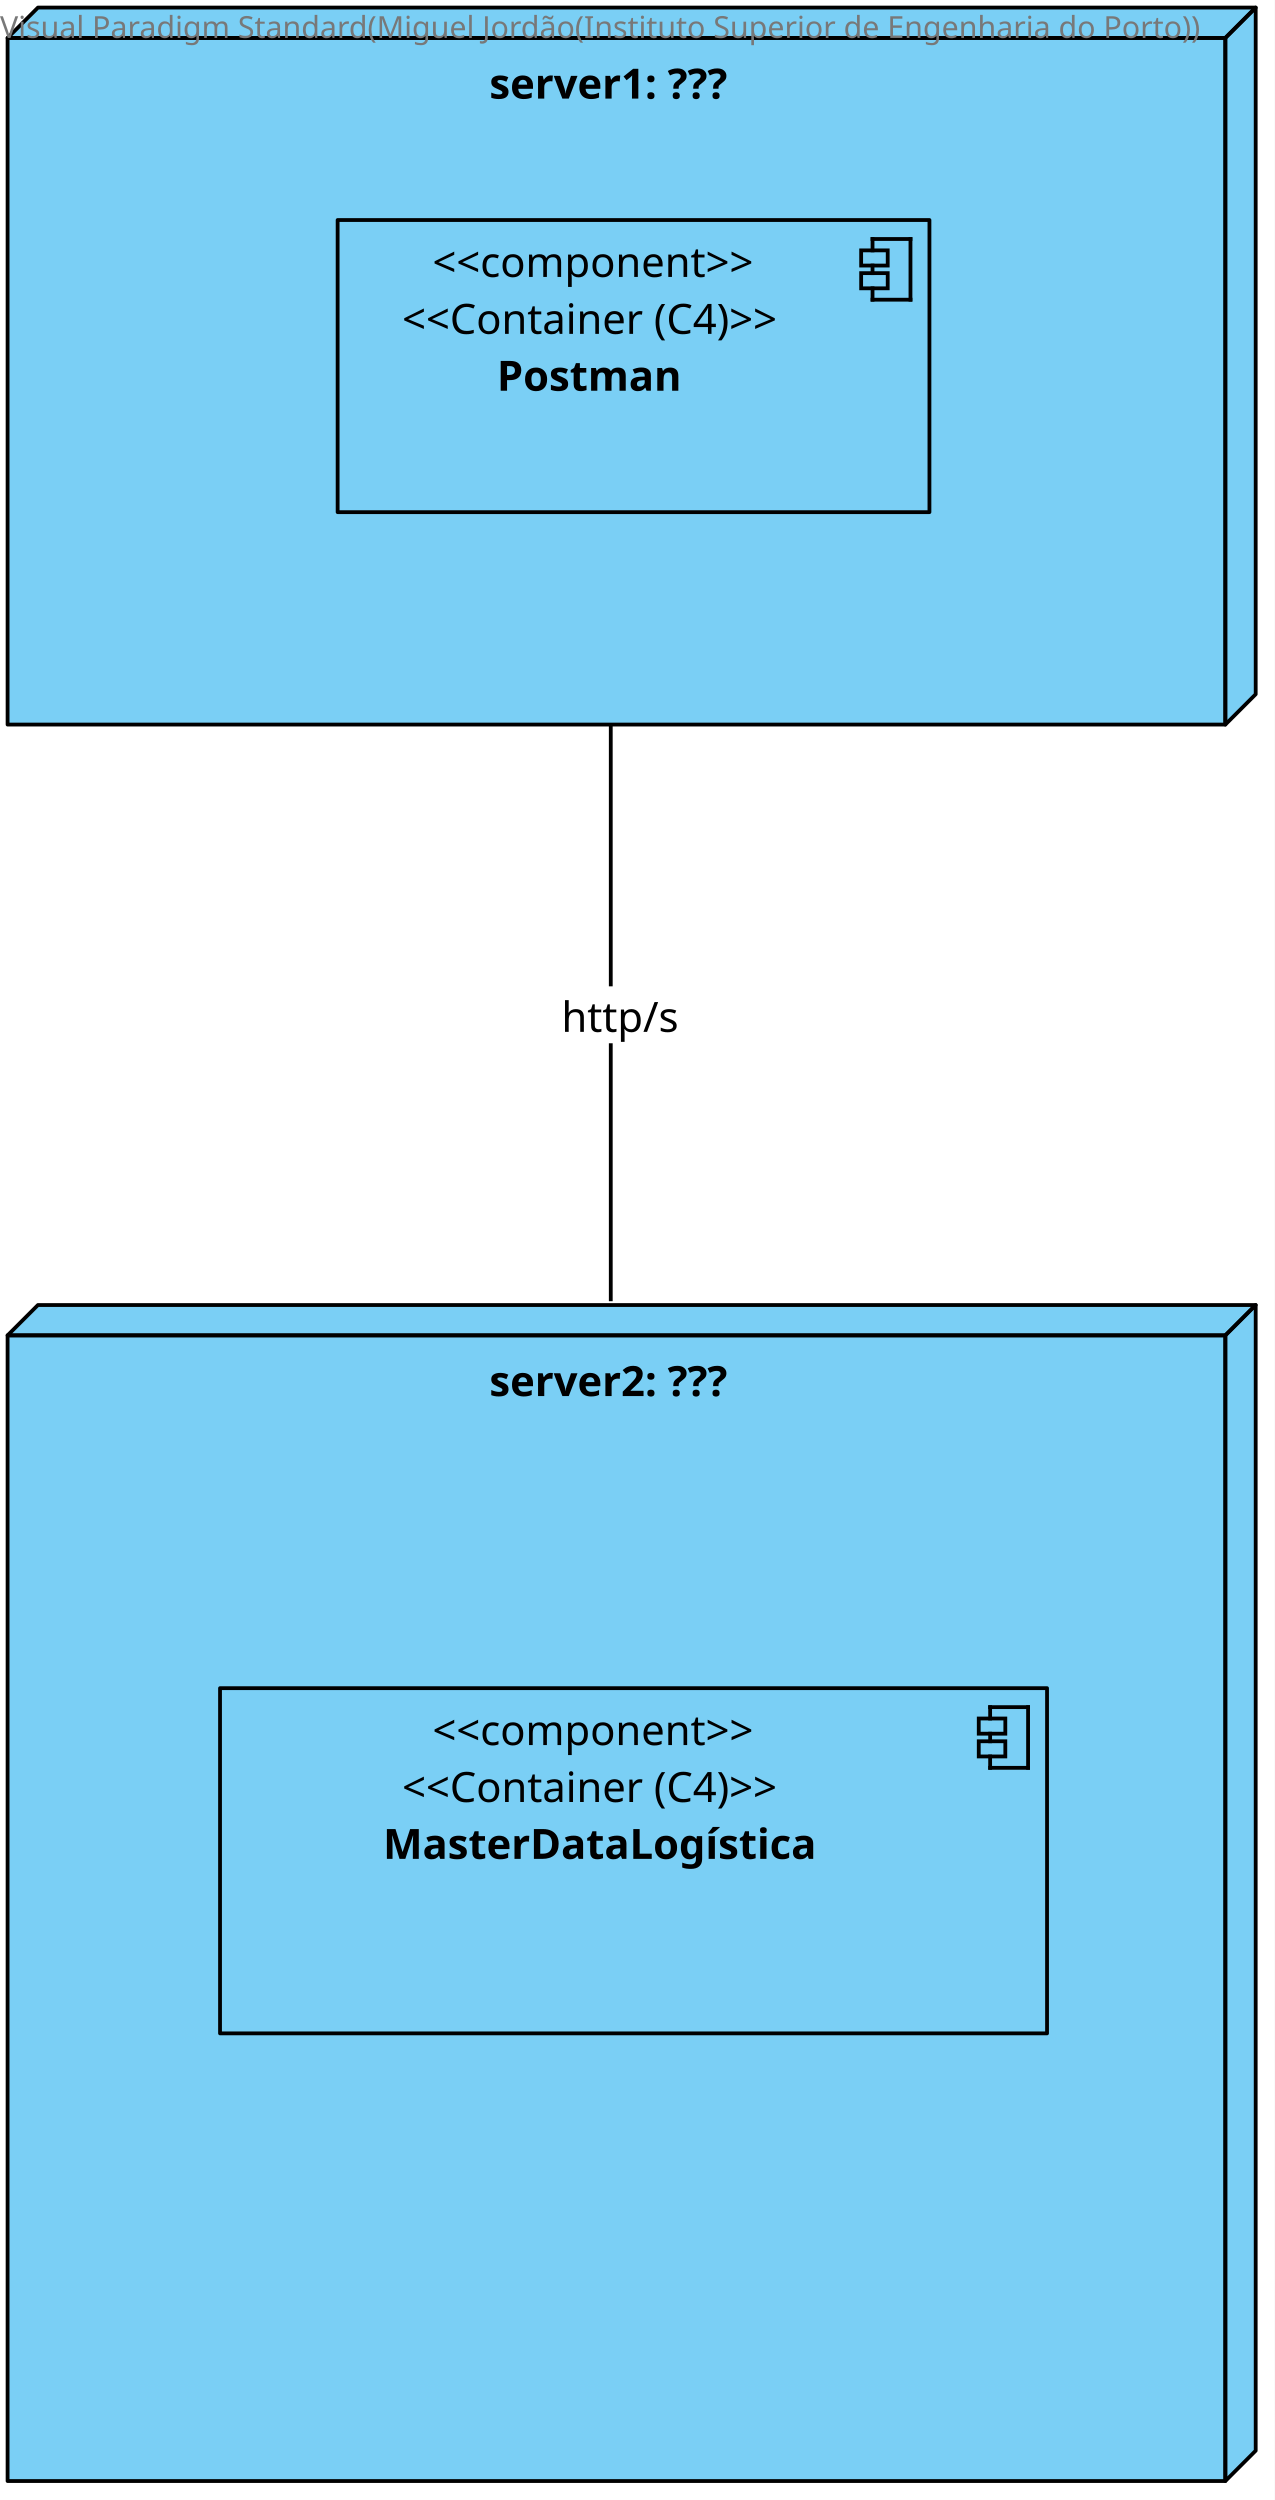
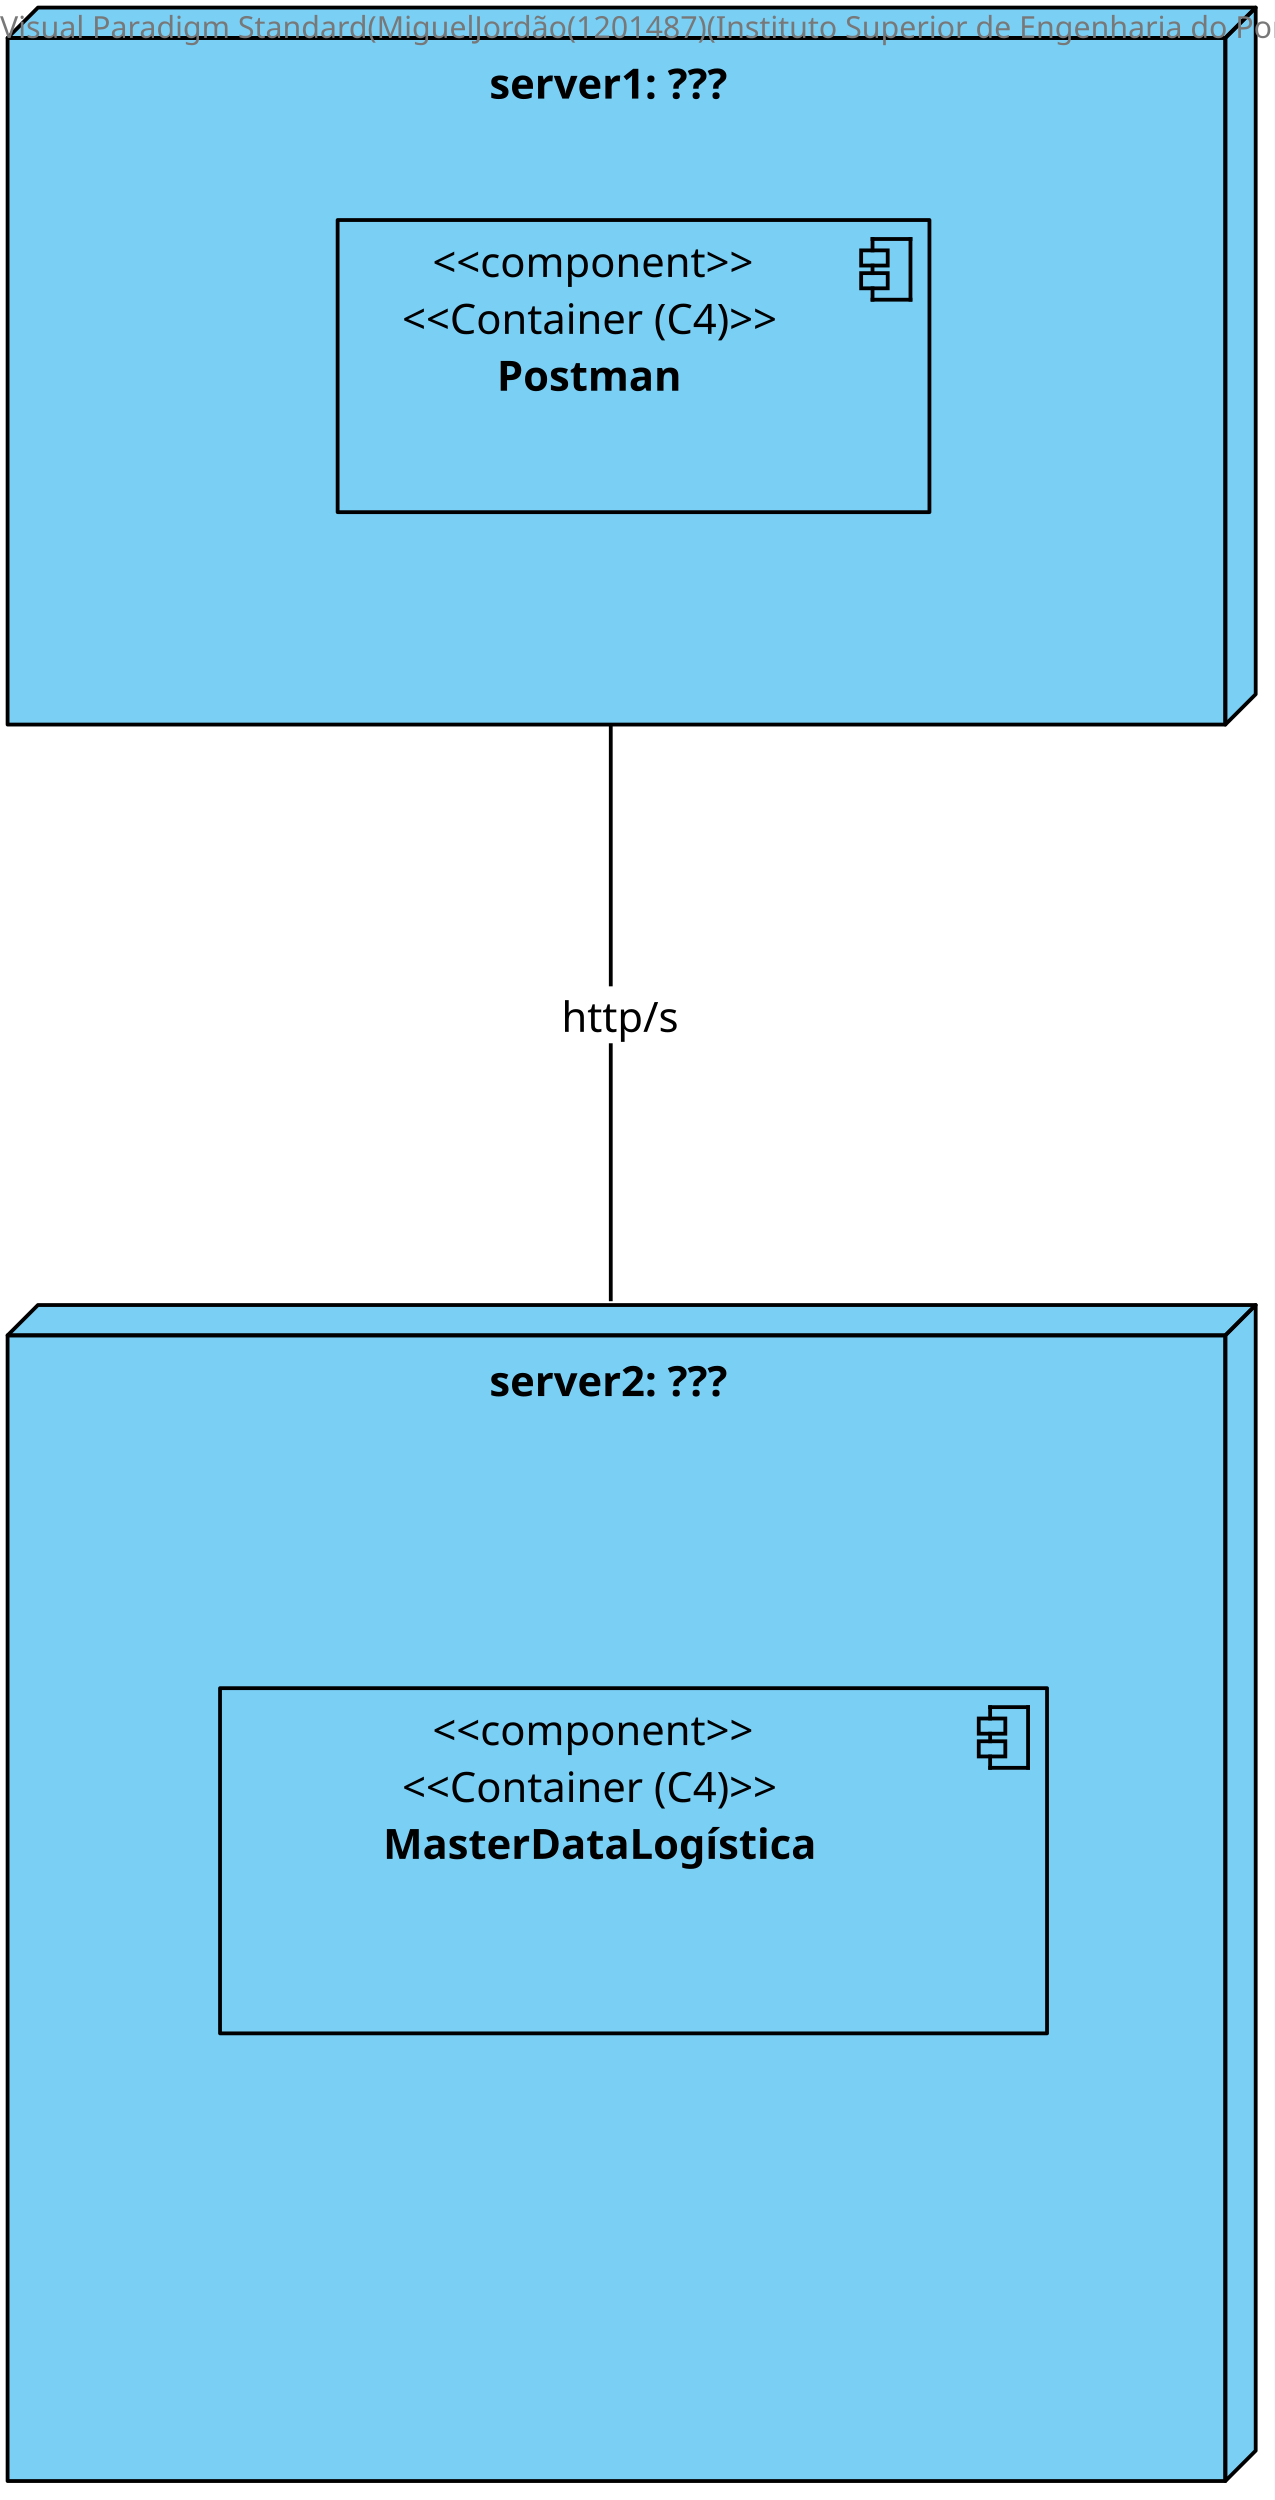
<svg xmlns="http://www.w3.org/2000/svg" fill-opacity="0" color-rendering="auto" color-interpolation="auto" text-rendering="auto" stroke="rgb(0,0,0)" stroke-linecap="square" width="336" stroke-miterlimit="10" shape-rendering="auto" stroke-opacity="0" fill="rgb(0,0,0)" stroke-dasharray="none" font-weight="normal" stroke-width="1" height="659" font-family="'Dialog'" font-style="normal" stroke-linejoin="miter" font-size="12px" stroke-dashoffset="0" image-rendering="auto">
  <defs id="genericDefs" />
  <g>
    <defs id="defs1">
      <clipPath clipPathUnits="userSpaceOnUse" id="clipPath1">
        <path d="M-7 -7 L341 -7 L341 322 L-7 322 L-7 -7 Z" />
      </clipPath>
      <clipPath clipPathUnits="userSpaceOnUse" id="clipPath2">
        <path d="M0 0 L0 19 L322 19 L322 0 Z" />
      </clipPath>
      <clipPath clipPathUnits="userSpaceOnUse" id="clipPath3">
        <path d="M0 0 L0 284 L321 284 L321 0 Z" />
      </clipPath>
      <clipPath clipPathUnits="userSpaceOnUse" id="clipPath4">
        <path d="M-7 -7 L230 -7 L230 103 L-7 103 L-7 -7 Z" />
      </clipPath>
      <clipPath clipPathUnits="userSpaceOnUse" id="clipPath5">
        <path d="M0 0 L0 92 L195 92 L195 0 Z" />
      </clipPath>
      <clipPath clipPathUnits="userSpaceOnUse" id="clipPath6">
        <path d="M0 0 L0 44 L219 44 L219 0 Z" />
      </clipPath>
      <clipPath clipPathUnits="userSpaceOnUse" id="clipPath7">
        <path d="M-7 -7 L341 -7 L341 201 L-7 201 L-7 -7 Z" />
      </clipPath>
      <clipPath clipPathUnits="userSpaceOnUse" id="clipPath8">
        <path d="M0 0 L0 163 L321 163 L321 0 Z" />
      </clipPath>
      <clipPath clipPathUnits="userSpaceOnUse" id="clipPath9">
        <path d="M-7 -7 L168 -7 L168 89 L-7 89 L-7 -7 Z" />
      </clipPath>
      <clipPath clipPathUnits="userSpaceOnUse" id="clipPath10">
        <path d="M0 0 L0 79 L133 79 L133 0 Z" />
      </clipPath>
      <clipPath clipPathUnits="userSpaceOnUse" id="clipPath11">
        <path d="M0 0 L0 30 L157 30 L157 0 Z" />
      </clipPath>
      <clipPath clipPathUnits="userSpaceOnUse" id="clipPath12">
        <path d="M0 0 L104 0 L104 256 L0 256 L0 0 Z" />
      </clipPath>
      <clipPath clipPathUnits="userSpaceOnUse" id="clipPath13">
        <path d="M74 119 L74 134 L27 134 L27 119 ZM0 0 L0 256 L104 256 L104 0 Z" />
      </clipPath>
      <clipPath clipPathUnits="userSpaceOnUse" id="clipPath14">
        <path d="M-47 -15 L94 -15 L94 30 L-47 30 L-47 -15 Z" />
      </clipPath>
    </defs>
    <g fill="white" text-rendering="geometricPrecision" fill-opacity="1" stroke-opacity="1" stroke="white">
      <rect x="0" width="336" height="659" y="0" stroke="none" />
    </g>
    <g font-size="11px" transform="translate(2,344)" fill-opacity="1" fill="rgb(122,207,245)" text-rendering="geometricPrecision" image-rendering="optimizeQuality" font-family="sans-serif" stroke="rgb(122,207,245)" font-weight="bold" stroke-opacity="1">
      <path d="M8 0 L329 0 L321 8 L0 8 Z" stroke="none" clip-path="url(#clipPath1)" />
      <path d="M329 0 L329 302 L321 310 L321 8 Z" clip-path="url(#clipPath1)" stroke="none" />
      <rect x="0" width="321" height="302" y="8" clip-path="url(#clipPath1)" stroke="none" />
    </g>
    <g fill-opacity="1" text-rendering="geometricPrecision" stroke="black" stroke-linecap="butt" transform="translate(2,344)" stroke-miterlimit="0" stroke-opacity="1" fill="black" font-weight="bold" font-family="sans-serif" stroke-linejoin="round" font-size="11px" image-rendering="optimizeQuality">
      <path fill="none" d="M8 0 L329 0 L321 8 L0 8 Z" clip-path="url(#clipPath1)" />
      <path fill="none" d="M329 0 L329 302 L321 310 L321 8 Z" clip-path="url(#clipPath1)" />
      <rect fill="none" x="0" width="321" height="302" y="8" clip-path="url(#clipPath1)" />
    </g>
    <g font-size="11px" transform="translate(2,352)" fill-opacity="1" fill="black" text-rendering="geometricPrecision" image-rendering="optimizeQuality" font-family="sans-serif" stroke="black" font-weight="bold" stroke-opacity="1">
      <text x="127" xml:space="preserve" y="16" clip-path="url(#clipPath2)" stroke="none">server2: ???</text>
    </g>
    <g font-size="11px" transform="translate(58,445)" fill-opacity="1" fill="rgb(122,207,245)" text-rendering="geometricPrecision" image-rendering="optimizeQuality" font-family="sans-serif" stroke="rgb(122,207,245)" font-weight="bold" stroke-opacity="1">
      <rect x="0" width="219" height="92" y="0" clip-path="url(#clipPath4)" stroke="none" />
    </g>
    <g fill-opacity="1" text-rendering="geometricPrecision" stroke="black" stroke-linecap="butt" transform="translate(58,445)" stroke-miterlimit="0" stroke-opacity="1" fill="black" font-weight="bold" font-family="sans-serif" stroke-linejoin="round" font-size="11px" image-rendering="optimizeQuality">
      <rect fill="none" x="0" width="218" height="91" y="0" clip-path="url(#clipPath4)" />
      <line stroke-linecap="square" clip-path="url(#clipPath4)" fill="none" x1="203" x2="213" y1="5" y2="5" stroke-linejoin="miter" stroke-miterlimit="10" />
      <line stroke-linecap="square" clip-path="url(#clipPath4)" fill="none" x1="213" x2="213" y1="5" y2="21" stroke-linejoin="miter" stroke-miterlimit="10" />
      <line stroke-linecap="square" clip-path="url(#clipPath4)" fill="none" x1="203" x2="213" y1="21" y2="21" stroke-linejoin="miter" stroke-miterlimit="10" />
      <line stroke-linecap="square" clip-path="url(#clipPath4)" fill="none" x1="203" x2="203" y1="5" y2="8" stroke-linejoin="miter" stroke-miterlimit="10" />
      <rect stroke-linecap="square" x="200" y="8" clip-path="url(#clipPath4)" fill="none" width="7" stroke-linejoin="miter" height="4" stroke-miterlimit="10" />
      <line stroke-linecap="square" clip-path="url(#clipPath4)" fill="none" x1="203" x2="203" y1="12" y2="14" stroke-linejoin="miter" stroke-miterlimit="10" />
      <rect stroke-linecap="square" x="200" y="14" clip-path="url(#clipPath4)" fill="none" width="7" stroke-linejoin="miter" height="4" stroke-miterlimit="10" />
      <line stroke-linecap="square" clip-path="url(#clipPath4)" fill="none" x1="203" x2="203" y1="18" y2="21" stroke-linejoin="miter" stroke-miterlimit="10" />
    </g>
    <g font-size="11px" transform="translate(58,445)" fill-opacity="1" fill="black" text-rendering="geometricPrecision" image-rendering="optimizeQuality" font-family="sans-serif" stroke="black" stroke-opacity="1">
      <text x="56" xml:space="preserve" y="15" clip-path="url(#clipPath5)" stroke="none">&lt;&lt;component&gt;&gt;</text>
      <text x="48" xml:space="preserve" y="30" clip-path="url(#clipPath5)" stroke="none">&lt;&lt;Container (C4)&gt;&gt;</text>
      <text x="43" xml:space="preserve" y="45" clip-path="url(#clipPath5)" font-weight="bold" stroke="none">MasterDataLogística</text>
    </g>
    <g font-size="11px" transform="translate(2,2)" fill-opacity="1" fill="rgb(122,207,245)" text-rendering="geometricPrecision" image-rendering="optimizeQuality" font-family="sans-serif" stroke="rgb(122,207,245)" font-weight="bold" stroke-opacity="1">
      <path d="M8 0 L329 0 L321 8 L0 8 Z" stroke="none" clip-path="url(#clipPath7)" />
      <path d="M329 0 L329 181 L321 189 L321 8 Z" clip-path="url(#clipPath7)" stroke="none" />
      <rect x="0" width="321" height="181" y="8" clip-path="url(#clipPath7)" stroke="none" />
    </g>
    <g fill-opacity="1" text-rendering="geometricPrecision" stroke="black" stroke-linecap="butt" transform="translate(2,2)" stroke-miterlimit="0" stroke-opacity="1" fill="black" font-weight="bold" font-family="sans-serif" stroke-linejoin="round" font-size="11px" image-rendering="optimizeQuality">
      <path fill="none" d="M8 0 L329 0 L321 8 L0 8 Z" clip-path="url(#clipPath7)" />
      <path fill="none" d="M329 0 L329 181 L321 189 L321 8 Z" clip-path="url(#clipPath7)" />
      <rect fill="none" x="0" width="321" height="181" y="8" clip-path="url(#clipPath7)" />
    </g>
    <g font-size="11px" transform="translate(2,10)" fill-opacity="1" fill="black" text-rendering="geometricPrecision" image-rendering="optimizeQuality" font-family="sans-serif" stroke="black" font-weight="bold" stroke-opacity="1">
      <text x="127" xml:space="preserve" y="16" clip-path="url(#clipPath2)" stroke="none">server1: ???</text>
    </g>
    <g font-size="11px" transform="translate(89,58)" fill-opacity="1" fill="rgb(122,207,245)" text-rendering="geometricPrecision" image-rendering="optimizeQuality" font-family="sans-serif" stroke="rgb(122,207,245)" font-weight="bold" stroke-opacity="1">
      <rect x="0" width="157" height="78" y="0" clip-path="url(#clipPath9)" stroke="none" />
    </g>
    <g fill-opacity="1" text-rendering="geometricPrecision" stroke="black" stroke-linecap="butt" transform="translate(89,58)" stroke-miterlimit="0" stroke-opacity="1" fill="black" font-weight="bold" font-family="sans-serif" stroke-linejoin="round" font-size="11px" image-rendering="optimizeQuality">
      <rect fill="none" x="0" width="156" height="77" y="0" clip-path="url(#clipPath9)" />
      <line stroke-linecap="square" clip-path="url(#clipPath9)" fill="none" x1="141" x2="151" y1="5" y2="5" stroke-linejoin="miter" stroke-miterlimit="10" />
      <line stroke-linecap="square" clip-path="url(#clipPath9)" fill="none" x1="151" x2="151" y1="5" y2="21" stroke-linejoin="miter" stroke-miterlimit="10" />
      <line stroke-linecap="square" clip-path="url(#clipPath9)" fill="none" x1="141" x2="151" y1="21" y2="21" stroke-linejoin="miter" stroke-miterlimit="10" />
      <line stroke-linecap="square" clip-path="url(#clipPath9)" fill="none" x1="141" x2="141" y1="5" y2="8" stroke-linejoin="miter" stroke-miterlimit="10" />
      <rect stroke-linecap="square" x="138" y="8" clip-path="url(#clipPath9)" fill="none" width="7" stroke-linejoin="miter" height="4" stroke-miterlimit="10" />
      <line stroke-linecap="square" clip-path="url(#clipPath9)" fill="none" x1="141" x2="141" y1="12" y2="14" stroke-linejoin="miter" stroke-miterlimit="10" />
      <rect stroke-linecap="square" x="138" y="14" clip-path="url(#clipPath9)" fill="none" width="7" stroke-linejoin="miter" height="4" stroke-miterlimit="10" />
      <line stroke-linecap="square" clip-path="url(#clipPath9)" fill="none" x1="141" x2="141" y1="18" y2="21" stroke-linejoin="miter" stroke-miterlimit="10" />
    </g>
    <g font-size="11px" transform="translate(89,58)" fill-opacity="1" fill="black" text-rendering="geometricPrecision" image-rendering="optimizeQuality" font-family="sans-serif" stroke="black" stroke-opacity="1">
      <text x="25" xml:space="preserve" y="15" clip-path="url(#clipPath10)" stroke="none">&lt;&lt;component&gt;&gt;</text>
      <text x="17" xml:space="preserve" y="30" clip-path="url(#clipPath10)" stroke="none">&lt;&lt;Container (C4)&gt;&gt;</text>
      <text x="42" xml:space="preserve" y="45" clip-path="url(#clipPath10)" font-weight="bold" stroke="none">Postman</text>
    </g>
    <g stroke-linecap="butt" font-size="11px" transform="translate(111,141)" fill-opacity="1" fill="black" text-rendering="geometricPrecision" image-rendering="optimizeQuality" font-family="sans-serif" stroke-linejoin="round" stroke="black" stroke-opacity="1">
      <line y2="202" fill="none" x1="50" clip-path="url(#clipPath13)" x2="50" y1="50" />
    </g>
    <g font-size="11px" transform="translate(138,260)" fill-opacity="1" fill="black" text-rendering="geometricPrecision" image-rendering="optimizeQuality" font-family="sans-serif" stroke="black" stroke-opacity="1">
      <text x="10" xml:space="preserve" y="12" clip-path="url(#clipPath14)" stroke="none">http/s</text>
    </g>
    <g font-size="8px" fill-opacity="1" fill="rgb(120,120,120)" text-rendering="geometricPrecision" image-rendering="optimizeQuality" stroke="rgb(120,120,120)" stroke-opacity="1">
-       <text x="0" xml:space="preserve" y="10" stroke="none">Visual Paradigm Standard(Miguel Jordão(Instituto Superior de Engenharia do Porto))</text>
+       <text x="0" xml:space="preserve" y="10" stroke="none">Visual Paradigm Standard(MiguelJordão(1201487)(Instituto Superior de Engenharia do Porto))</text>
    </g>
  </g>
</svg>
